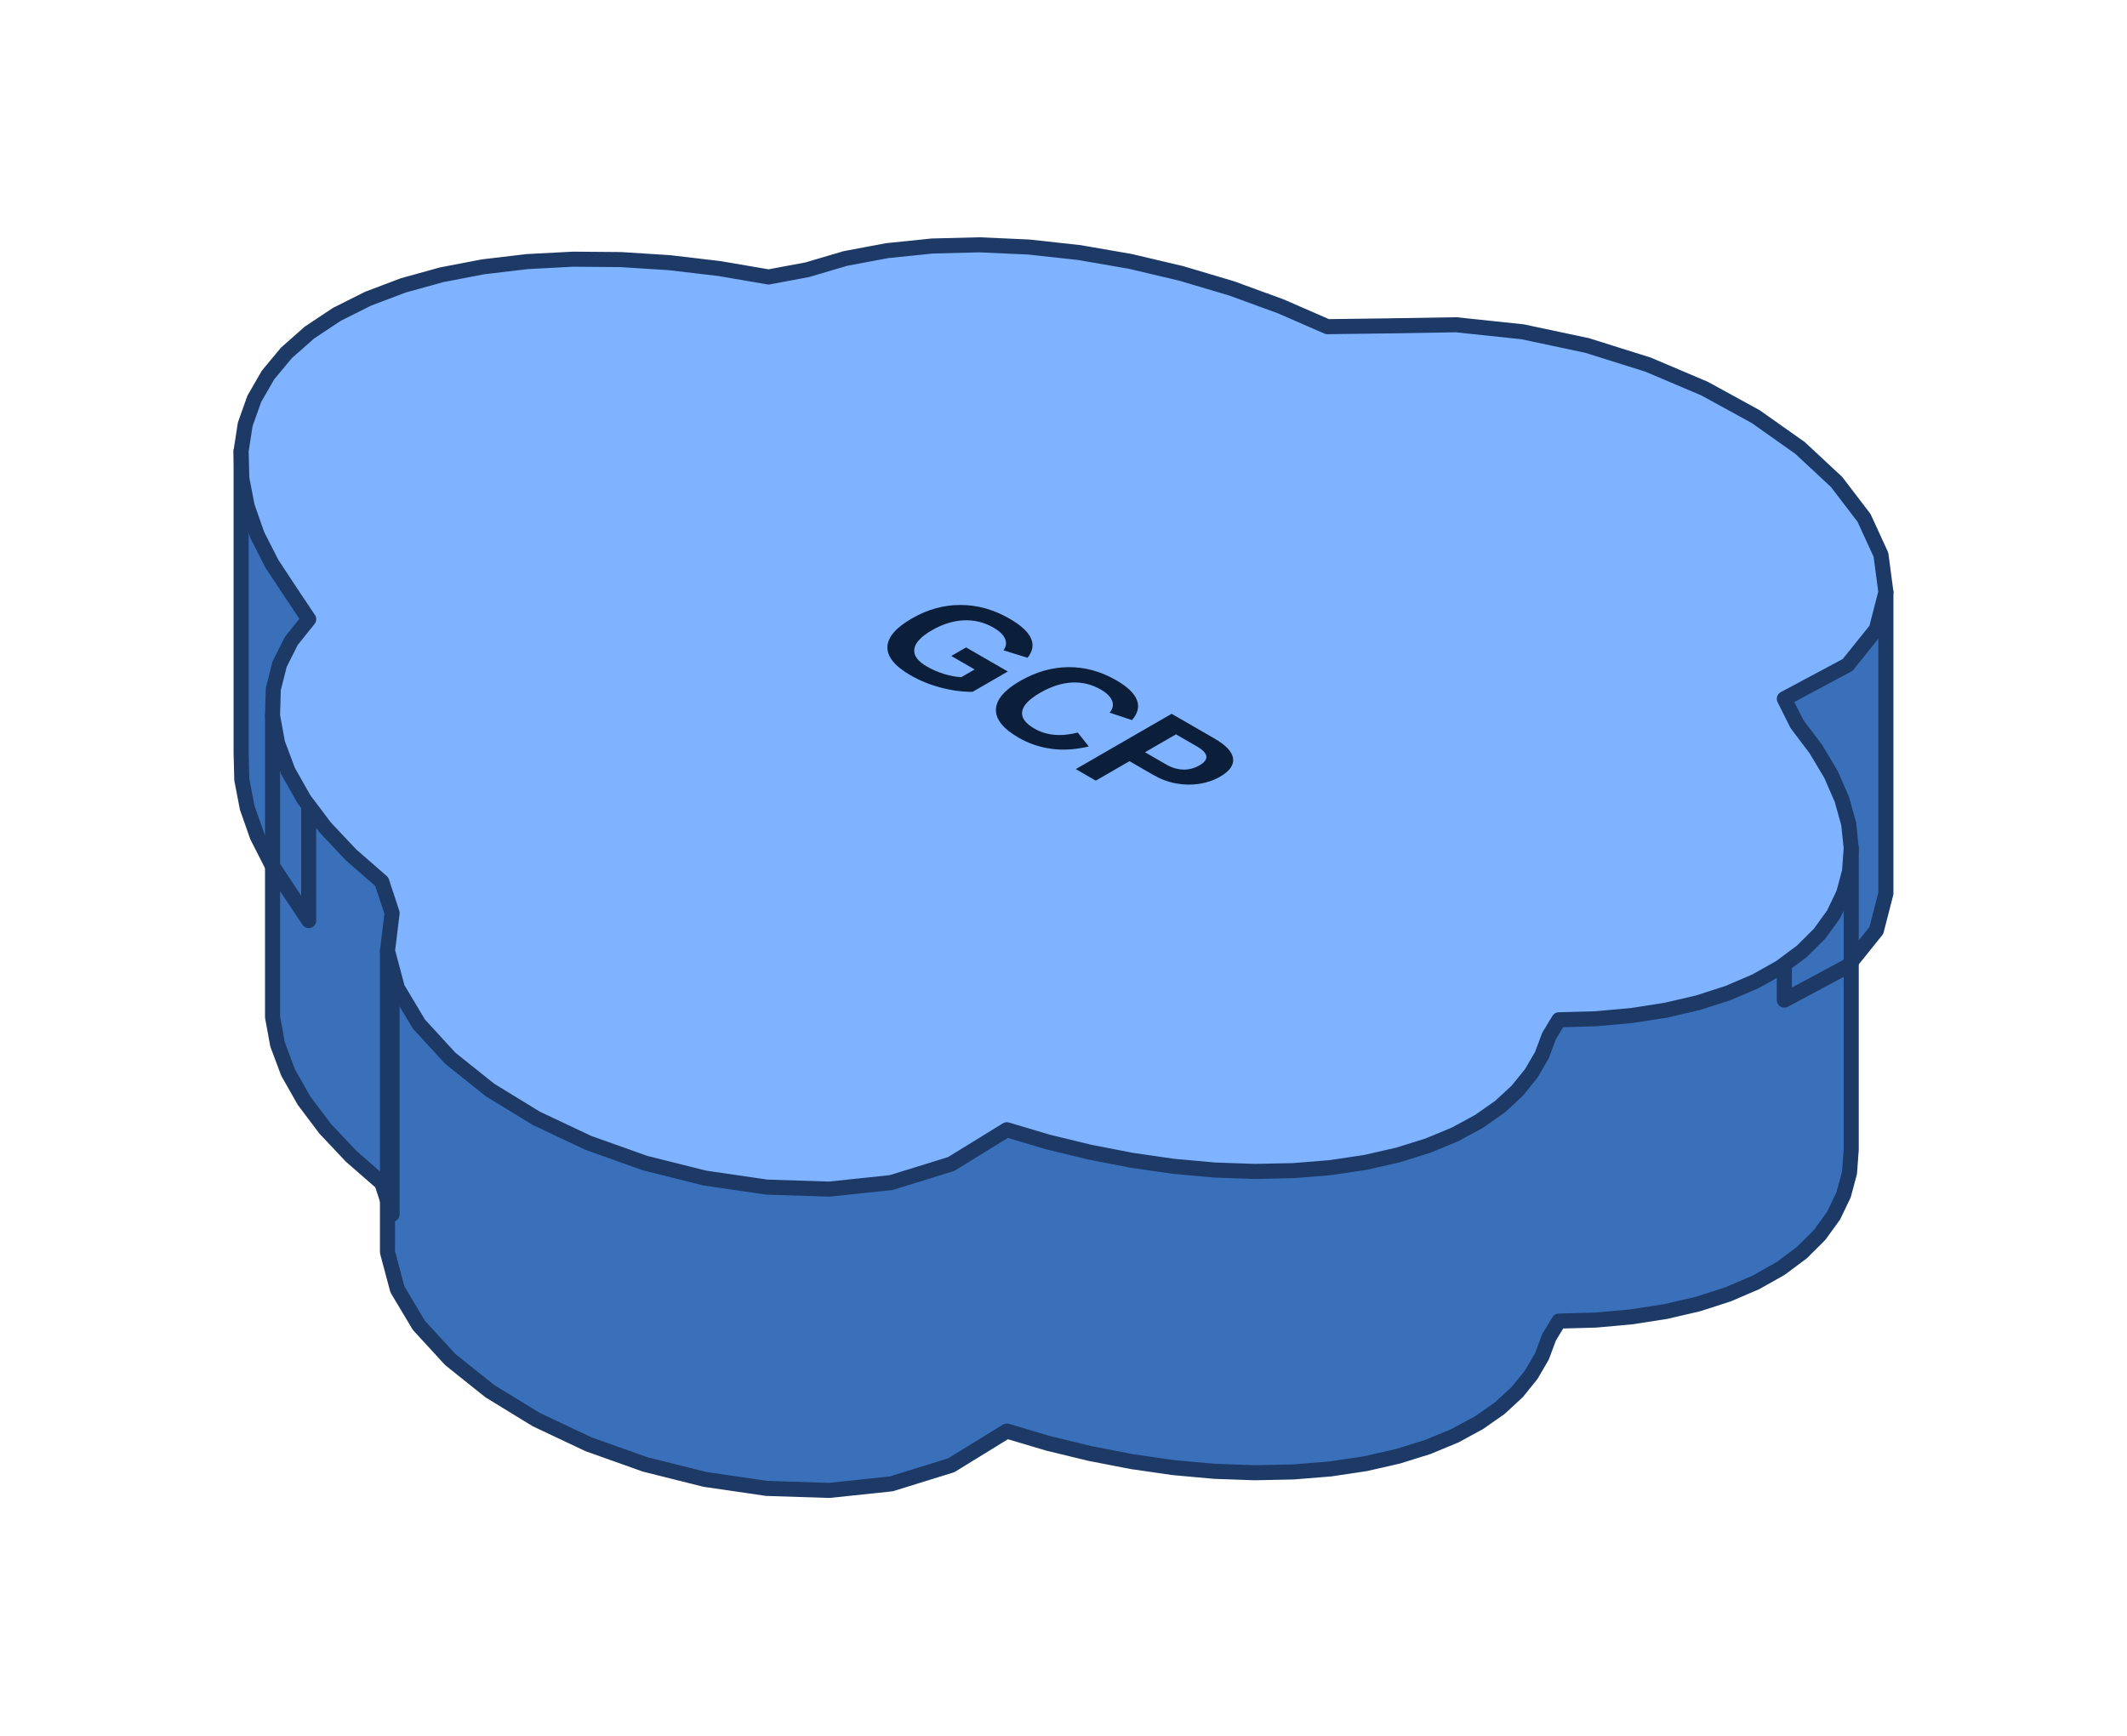
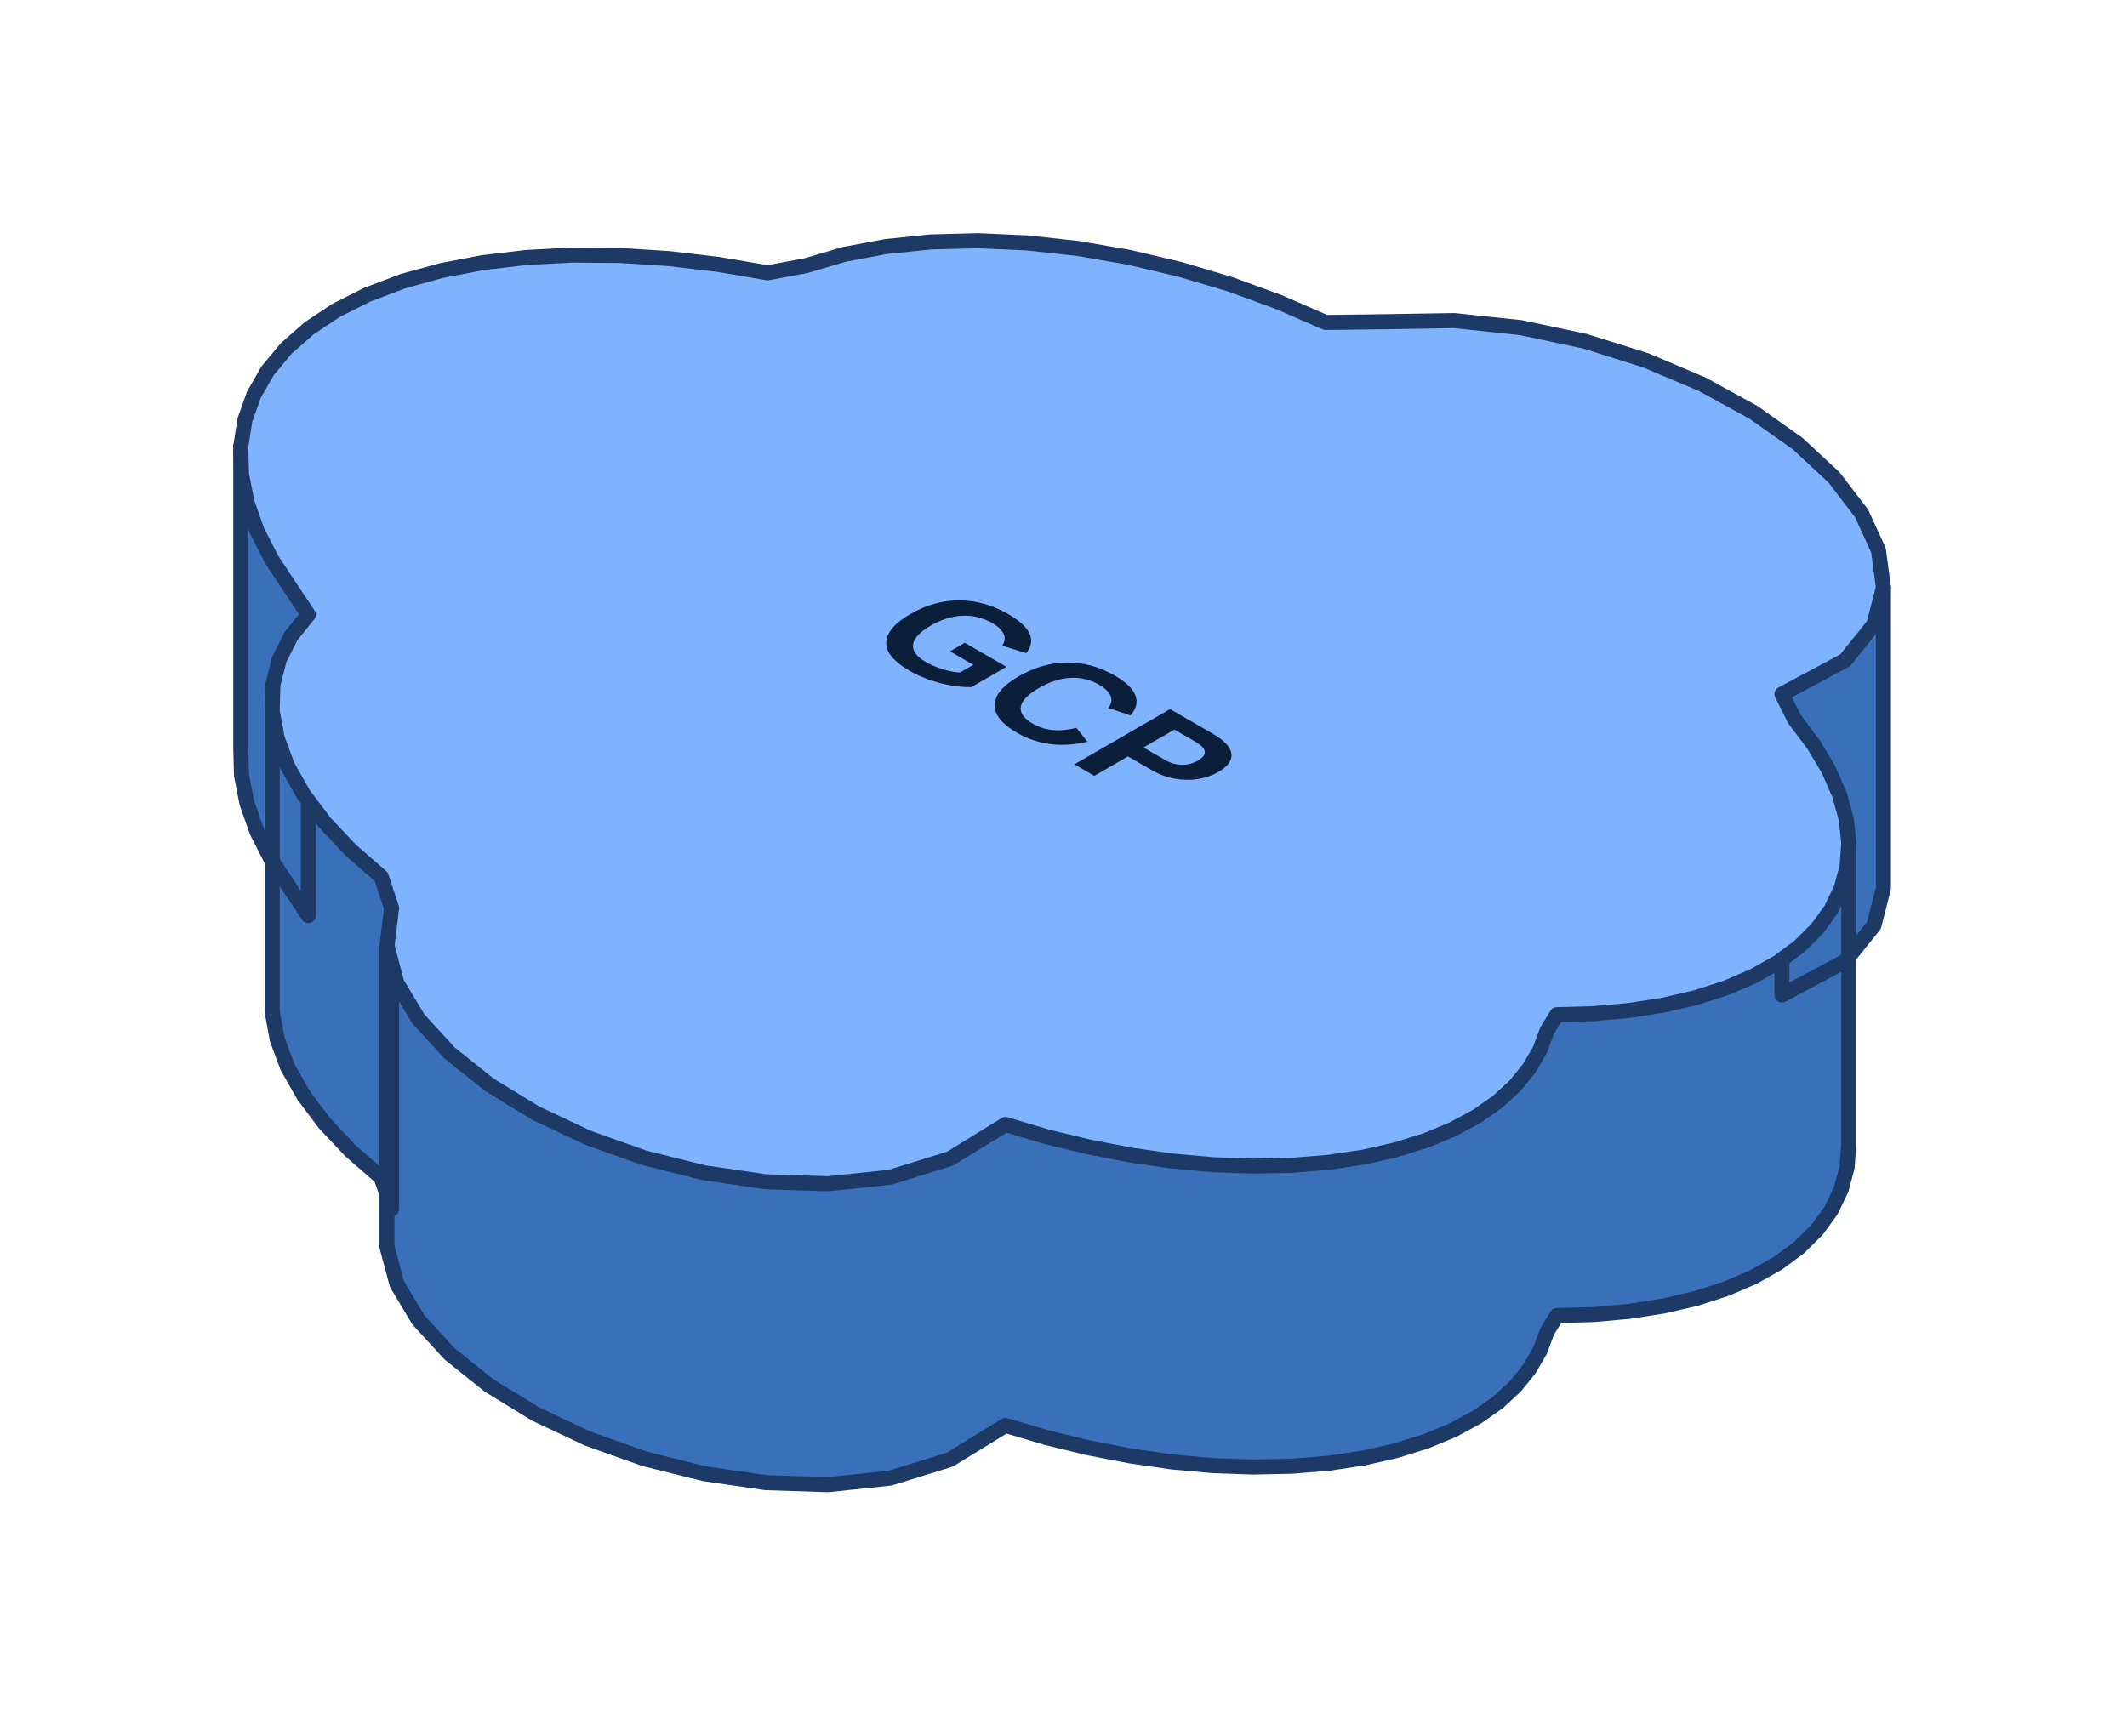
- <svg xmlns="http://www.w3.org/2000/svg" viewBox="0 0 211.72 172.02" width="212" height="173">
+ <svg xmlns="http://www.w3.org/2000/svg" viewBox="0 0 212 173" width="212" height="173">
  <g data-face="wrap">
    <polygon data-face="side" points="177.61,69.20 183.91,65.83 186.77,62.27 187.72,58.58 187.72,88.58 186.77,92.27 183.91,95.83 177.61,99.20" fill="#3A6FBA" stroke="none" />
    <polygon data-face="side" points="24.00,44.52 24.07,47.26 24.61,50.06 25.61,52.90 27.06,55.75 28.92,58.57 30.73,61.28 30.73,91.28 28.92,88.57 27.06,85.75 25.61,82.90 24.61,80.06 24.07,77.26 24.00,74.52" fill="#3A6FBA" stroke="none" />
    <polygon data-face="side" points="27.13,70.89 27.63,73.62 28.67,76.40 30.26,79.21 32.36,82.00 34.95,84.75 38.00,87.41 39.03,90.53 39.03,120.53 38.00,117.41 34.95,114.75 32.36,112.00 30.26,109.21 28.67,106.40 27.63,103.62 27.13,100.89" fill="#3A6FBA" stroke="none" />
    <polygon data-face="side" points="38.57,94.30 39.56,98.01 41.70,101.59 44.82,104.99 48.76,108.14 53.38,110.97 58.57,113.42 64.21,115.43 70.16,116.92 76.32,117.82 82.54,118.02 88.71,117.37 94.68,115.52 100.22,112.11 104.32,113.33 108.48,114.34 112.65,115.15 116.80,115.75 120.90,116.12 124.89,116.26 128.75,116.18 132.44,115.88 135.92,115.36 139.16,114.62 142.14,113.69 144.84,112.57 147.23,111.27 149.30,109.82 151.03,108.22 152.42,106.50 153.48,104.68 154.19,102.78 155.17,101.16 158.83,101.06 162.39,100.74 165.80,100.21 169.03,99.46 172.03,98.49 174.78,97.31 177.23,95.93 179.35,94.35 181.12,92.59 182.51,90.67 183.51,88.59 184.10,86.39 184.27,84.07 184.27,114.07 184.10,116.39 183.51,118.59 182.51,120.67 181.12,122.59 179.35,124.35 177.23,125.93 174.78,127.31 172.03,128.49 169.03,129.46 165.80,130.21 162.39,130.74 158.83,131.06 155.17,131.16 154.19,132.78 153.48,134.68 152.42,136.50 151.03,138.22 149.30,139.82 147.23,141.27 144.84,142.57 142.14,143.69 139.16,144.62 135.92,145.36 132.44,145.88 128.75,146.18 124.89,146.26 120.90,146.12 116.80,145.75 112.65,145.15 108.48,144.34 104.32,143.33 100.22,142.11 94.68,145.52 88.71,147.37 82.54,148.02 76.32,147.82 70.16,146.92 64.21,145.43 58.57,143.42 53.38,140.97 48.76,138.14 44.82,134.99 41.70,131.59 39.56,128.01 38.57,124.30" fill="#3A6FBA" stroke="none" />
    <path data-face="outline" d="M 177.61 69.20 L 177.61 99.20 L 183.91 95.83 L 186.77 92.27 L 187.72 88.58 L 187.72 58.58" fill="none" stroke="#1D3A66" stroke-width="1.50" stroke-linejoin="round" stroke-linecap="round" />
    <path data-face="outline" d="M 24.00 44.52 L 24.00 74.52 L 24.07 77.26 L 24.61 80.06 L 25.61 82.90 L 27.06 85.75 L 28.92 88.57 L 30.73 91.28 L 30.73 61.28" fill="none" stroke="#1D3A66" stroke-width="1.50" stroke-linejoin="round" stroke-linecap="round" />
    <path data-face="outline" d="M 27.13 70.89 L 27.13 100.89 L 27.63 103.62 L 28.67 106.40 L 30.26 109.21 L 32.36 112.00 L 34.95 114.75 L 38.00 117.41 L 39.03 120.53 L 39.03 90.53" fill="none" stroke="#1D3A66" stroke-width="1.50" stroke-linejoin="round" stroke-linecap="round" />
    <path data-face="outline" d="M 38.57 94.30 L 38.57 124.30 L 39.56 128.01 L 41.70 131.59 L 44.82 134.99 L 48.76 138.14 L 53.38 140.97 L 58.57 143.42 L 64.21 145.43 L 70.16 146.92 L 76.32 147.82 L 82.54 148.02 L 88.71 147.37 L 94.68 145.52 L 100.22 142.11 L 104.32 143.33 L 108.48 144.34 L 112.65 145.15 L 116.80 145.75 L 120.90 146.12 L 124.89 146.26 L 128.75 146.18 L 132.44 145.88 L 135.92 145.36 L 139.16 144.62 L 142.14 143.69 L 144.84 142.57 L 147.23 141.27 L 149.30 139.82 L 151.03 138.22 L 152.42 136.50 L 153.48 134.68 L 154.19 132.78 L 155.17 131.16 L 158.83 131.06 L 162.39 130.74 L 165.80 130.21 L 169.03 129.46 L 172.03 128.49 L 174.78 127.31 L 177.23 125.93 L 179.35 124.35 L 181.12 122.59 L 182.51 120.67 L 183.51 118.59 L 184.10 116.39 L 184.27 114.07 L 184.27 84.07" fill="none" stroke="#1D3A66" stroke-width="1.50" stroke-linejoin="round" stroke-linecap="round" />
    <path data-face="top" d="M 48.76 108.14 L 53.38 110.97 L 58.57 113.42 L 64.21 115.43 L 70.16 116.92 L 76.32 117.82 L 82.54 118.02 L 88.71 117.37 L 94.68 115.52 L 100.22 112.11 L 104.32 113.33 L 108.48 114.34 L 112.65 115.15 L 116.80 115.75 L 120.90 116.12 L 124.89 116.26 L 128.75 116.18 L 132.44 115.88 L 135.92 115.36 L 139.16 114.62 L 142.14 113.69 L 144.84 112.57 L 147.23 111.27 L 149.30 109.82 L 151.03 108.22 L 152.42 106.50 L 153.48 104.68 L 154.19 102.78 L 155.17 101.16 L 158.83 101.06 L 162.39 100.74 L 165.80 100.21 L 169.03 99.46 L 172.03 98.49 L 174.78 97.31 L 177.23 95.93 L 179.35 94.35 L 181.12 92.59 L 182.51 90.67 L 183.51 88.59 L 184.10 86.39 L 184.27 84.07 L 184.02 81.67 L 183.34 79.22 L 182.25 76.72 L 180.75 74.21 L 178.87 71.72 L 177.61 69.20 L 183.91 65.83 L 186.77 62.27 L 187.72 58.58 L 187.23 54.86 L 185.54 51.18 L 182.81 47.61 L 179.18 44.23 L 174.77 41.11 L 169.68 38.32 L 164.05 35.93 L 157.97 34.02 L 151.56 32.66 L 144.94 31.96 L 138.23 32.07 L 132.13 32.15 L 127.47 30.12 L 122.60 28.34 L 117.59 26.85 L 112.51 25.65 L 107.43 24.77 L 102.40 24.22 L 97.49 24.00 L 92.78 24.12 L 88.31 24.58 L 84.15 25.36 L 80.36 26.48 L 76.51 27.20 L 71.58 26.36 L 66.66 25.78 L 61.80 25.47 L 57.05 25.43 L 52.47 25.67 L 48.09 26.19 L 43.97 26.98 L 40.14 28.04 L 36.65 29.36 L 33.52 30.93 L 30.81 32.73 L 28.52 34.75 L 26.68 36.96 L 25.31 39.34 L 24.41 41.87 L 24.00 44.52 L 24.07 47.26 L 24.61 50.06 L 25.61 52.90 L 27.06 55.75 L 28.92 58.57 L 30.73 61.28 L 29.01 63.42 L 27.83 65.76 L 27.20 68.26 L 27.13 70.89 L 27.63 73.62 L 28.67 76.40 L 30.26 79.21 L 32.36 82.00 L 34.95 84.75 L 38.00 87.41 L 39.03 90.53 L 38.57 94.30 L 39.56 98.01 L 41.70 101.59 L 44.82 104.99 Z" fill="#7FB3FF" stroke="#1D3A66" stroke-width="1.50" stroke-linejoin="round" />
    <g data-face="top-content" transform="matrix(0.866 0.5 -0.866 0.5 79.25 -15.47)">
      <text x="100.00" y="70.00" dy=".35em" font-family="Helvetica Neue, Arial, sans-serif" font-size="16.00" font-weight="600" fill="#0B1F3A" text-anchor="middle">GCP</text>
    </g>
  </g>
</svg>
